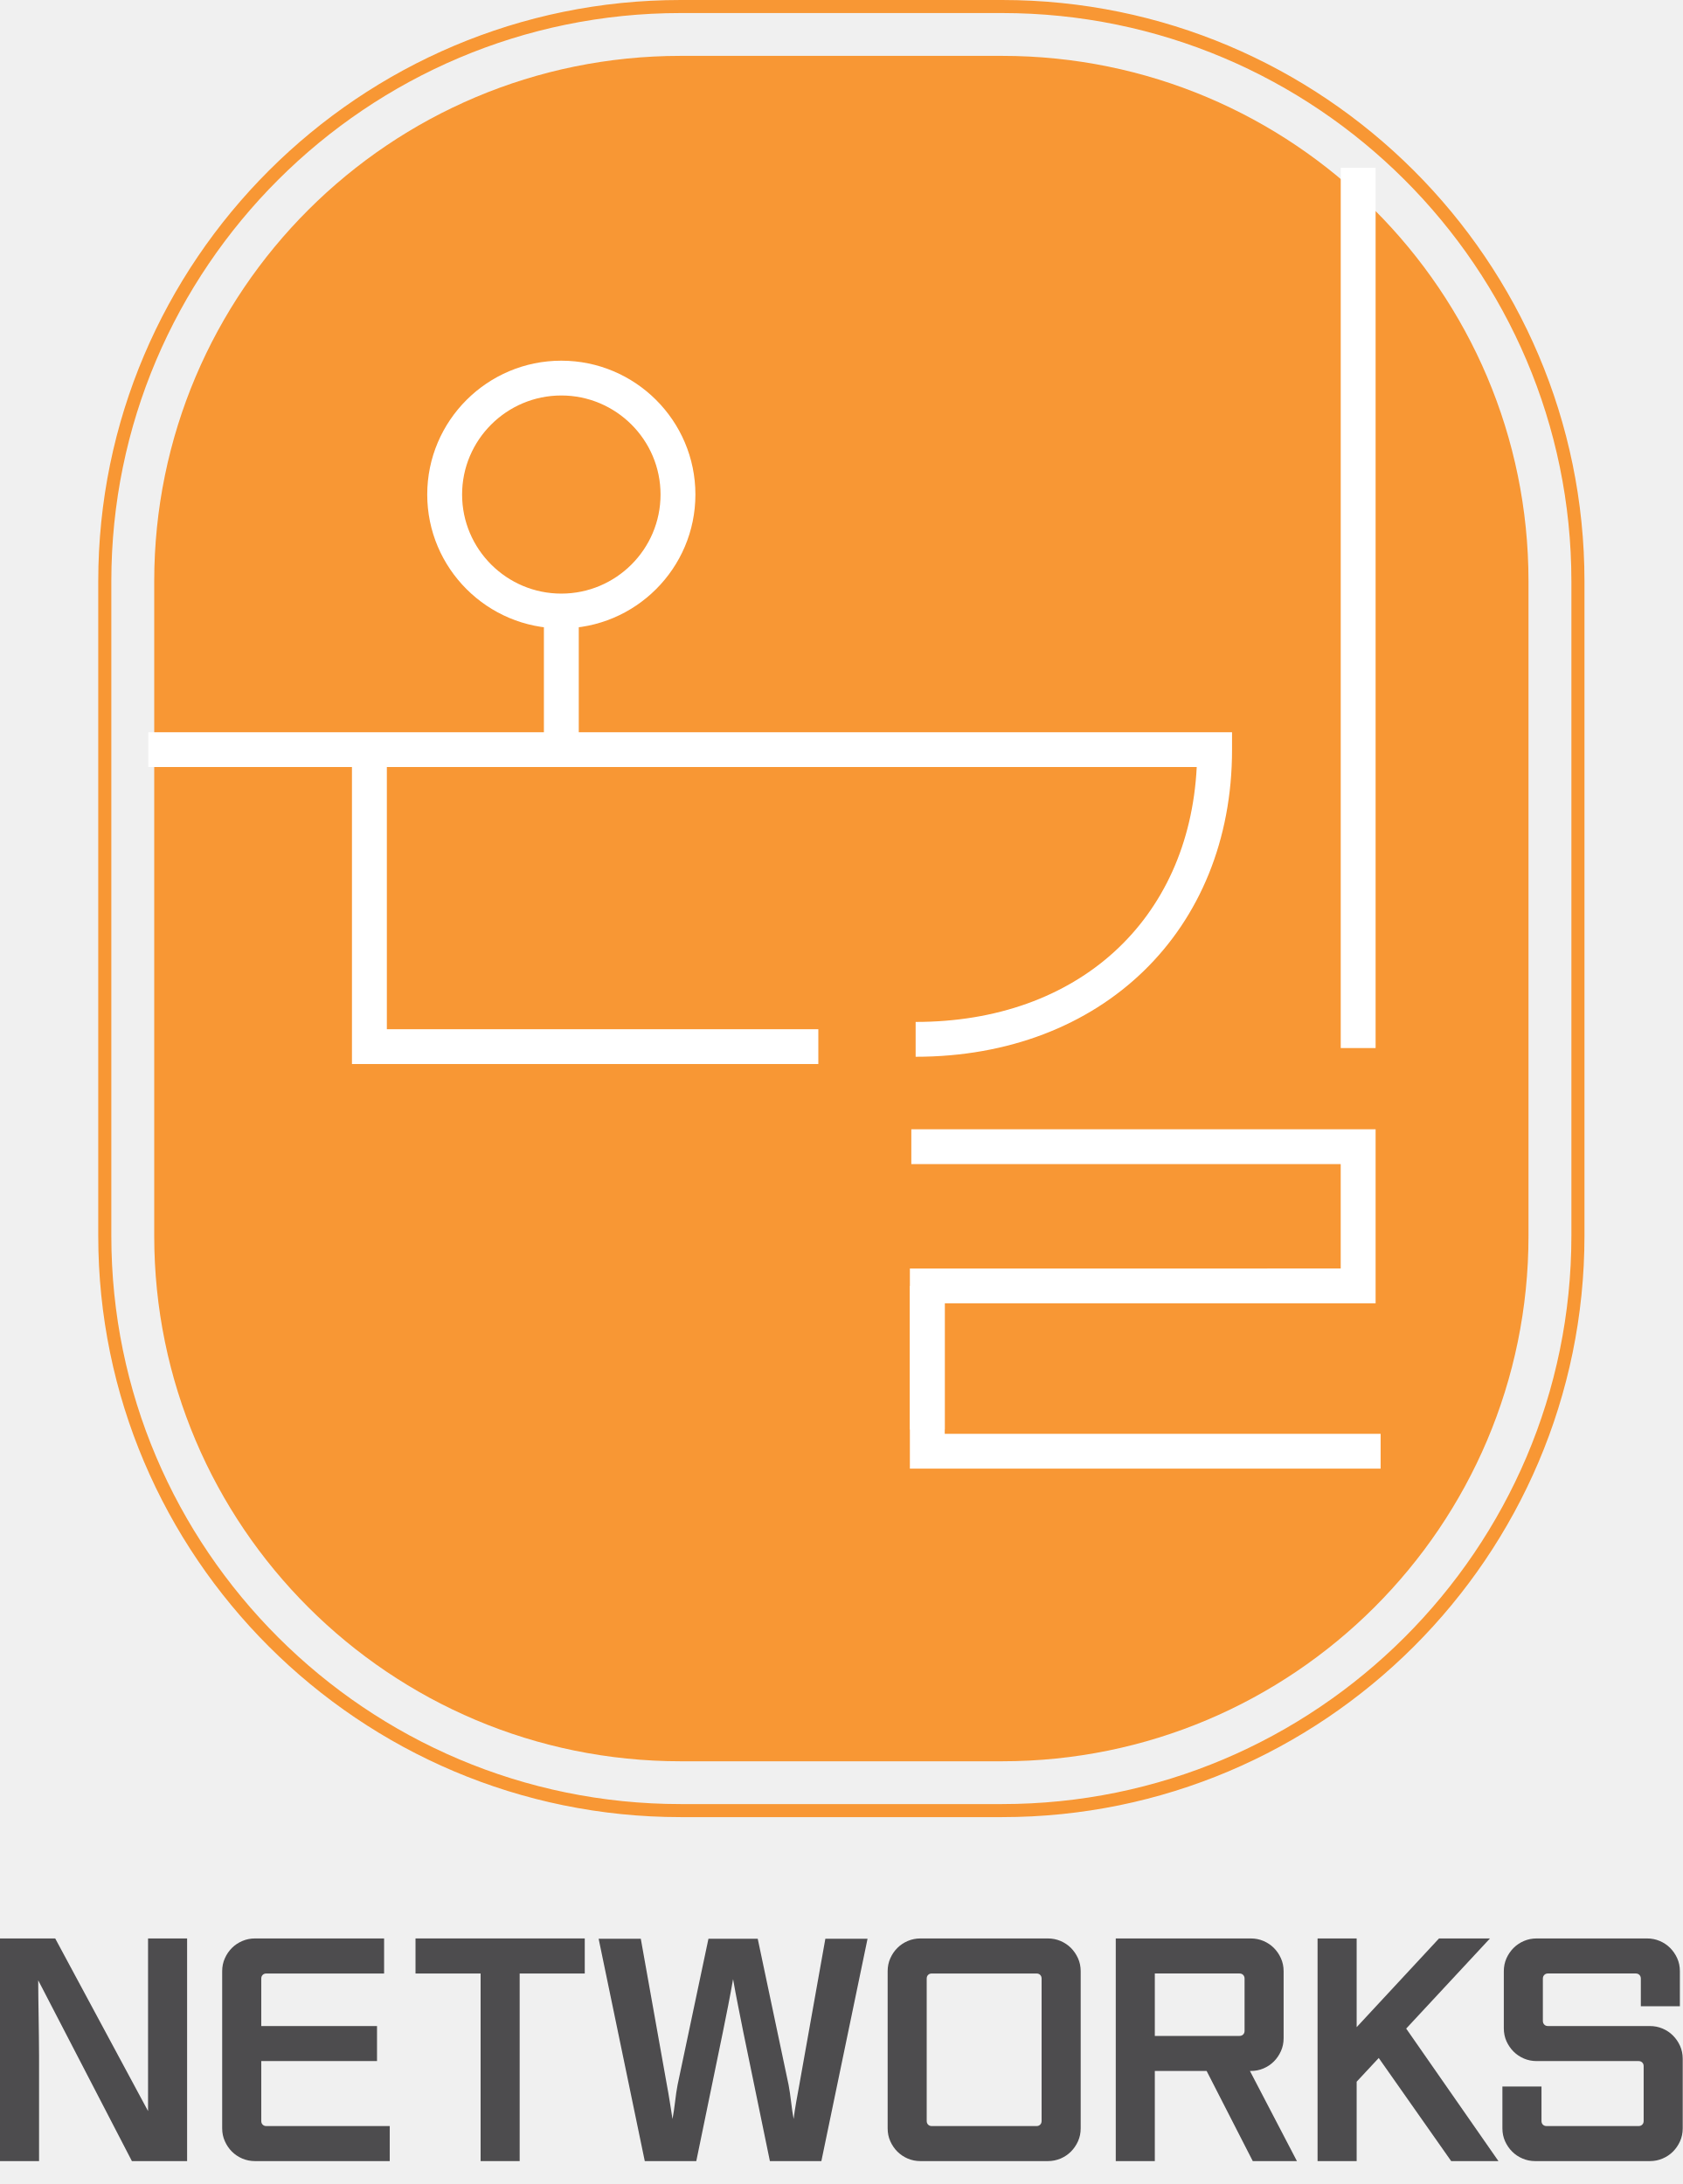
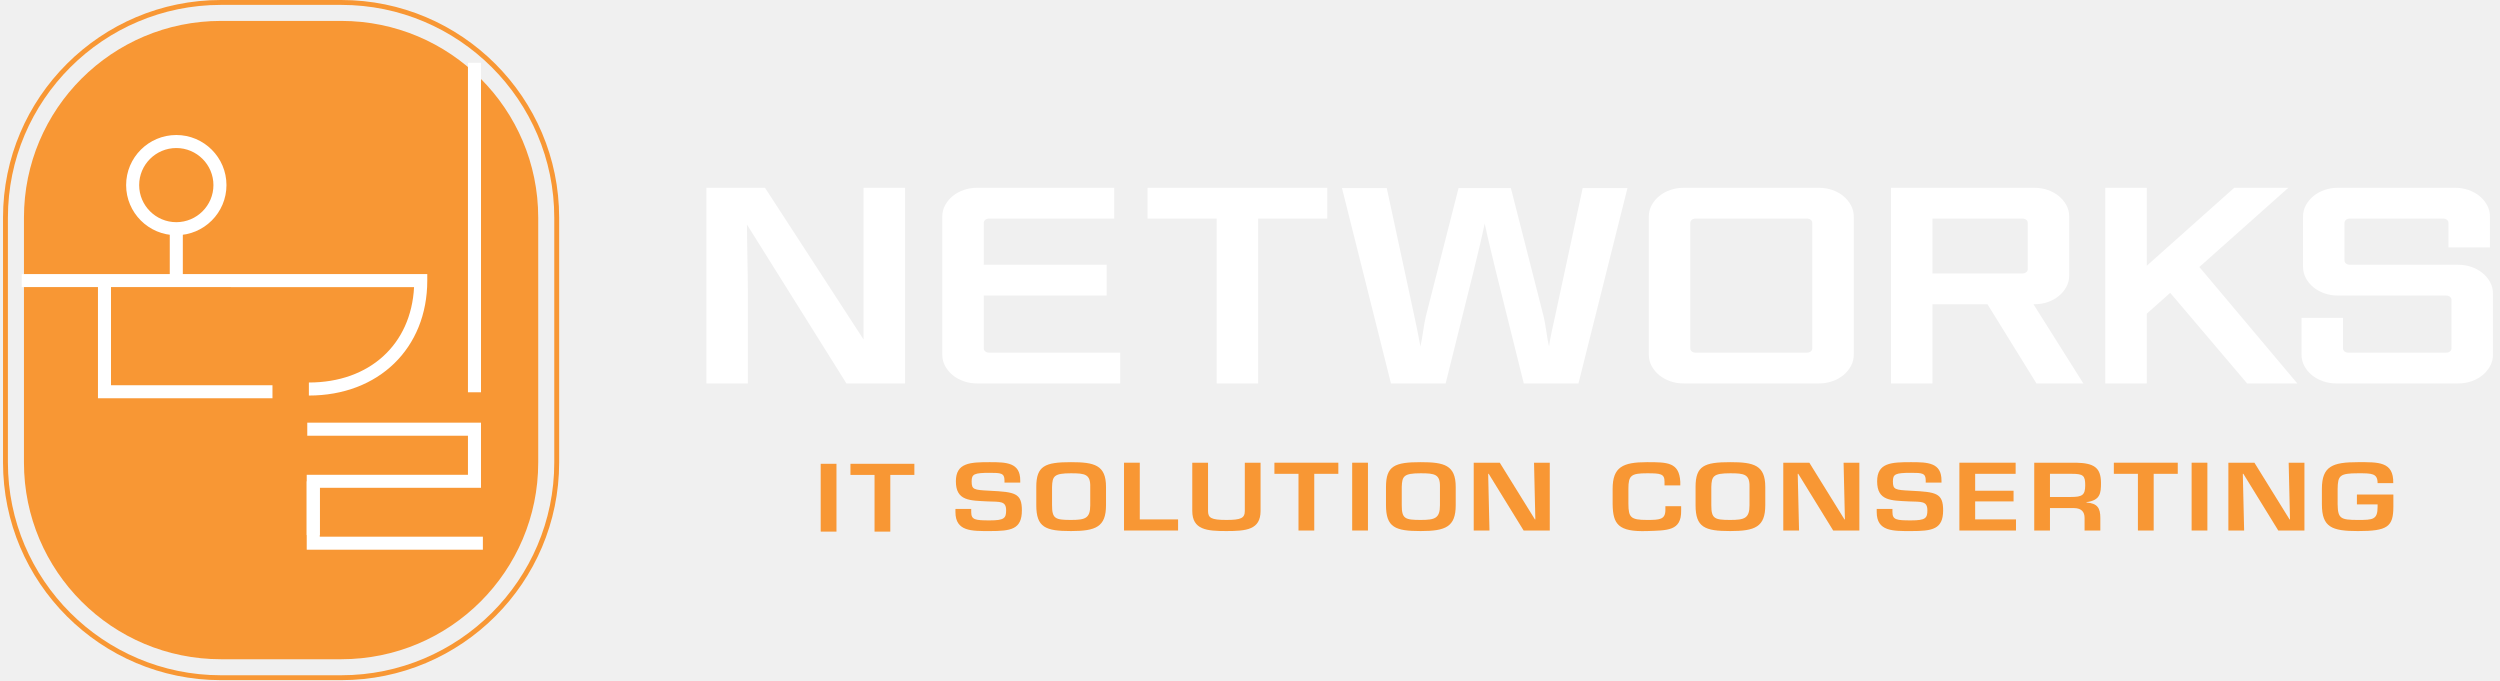
- <svg xmlns="http://www.w3.org/2000/svg" width="57" height="74" viewBox="0 0 57 74" fill="none">
-   <path d="M6.338 73.224H4.468L1.294 67.097C1.294 67.276 1.296 67.475 1.299 67.695C1.302 67.915 1.305 68.139 1.309 68.366C1.312 68.592 1.315 68.815 1.318 69.036C1.321 69.256 1.323 69.455 1.323 69.634V73.224H0V65.68H1.87L5.015 71.529V65.68H6.338V73.224Z" fill="#4D4C4E" />
-   <path d="M13.202 73.224H8.639C8.485 73.224 8.342 73.195 8.207 73.138C8.073 73.08 7.956 73.002 7.857 72.903C7.758 72.804 7.678 72.687 7.618 72.553C7.557 72.419 7.526 72.273 7.526 72.113V66.791C7.526 66.631 7.557 66.484 7.618 66.35C7.678 66.216 7.758 66.1 7.857 66.001C7.956 65.902 8.073 65.824 8.207 65.767C8.342 65.709 8.485 65.68 8.639 65.68H13.011V66.868H9.022C8.971 66.868 8.929 66.883 8.898 66.915C8.865 66.947 8.85 66.989 8.85 67.04V68.648H12.771V69.835H8.85V71.864C8.85 71.915 8.865 71.957 8.898 71.989C8.929 72.021 8.971 72.037 9.022 72.037H13.202V73.224Z" fill="#4D4C4E" />
-   <path d="M17.603 73.224H16.28V66.868H14.075V65.68H19.808V66.868H17.603V73.224Z" fill="#4D4C4E" />
-   <path d="M27.823 73.224H26.079L25.178 68.849C25.12 68.555 25.061 68.257 25 67.954C24.939 67.651 24.884 67.352 24.832 67.059C24.781 67.352 24.725 67.652 24.665 67.959C24.604 68.265 24.545 68.562 24.487 68.849L23.586 73.224H21.841L20.278 65.69H21.706L22.589 70.639C22.621 70.805 22.654 70.998 22.689 71.218C22.724 71.438 22.755 71.631 22.78 71.797C22.812 71.631 22.841 71.438 22.867 71.218C22.892 70.998 22.921 70.805 22.953 70.639L23.998 65.69H25.667L26.712 70.639C26.743 70.805 26.772 70.998 26.798 71.218C26.823 71.438 26.852 71.631 26.884 71.797C26.903 71.631 26.932 71.438 26.971 71.218C27.009 70.998 27.044 70.805 27.076 70.639L27.958 65.69H29.387L27.823 73.224Z" fill="#4D4C4E" />
-   <path d="M35.111 72.037C35.162 72.037 35.203 72.021 35.235 71.989C35.267 71.957 35.283 71.915 35.283 71.865V67.04C35.283 66.989 35.267 66.947 35.235 66.915C35.203 66.883 35.162 66.868 35.111 66.868H31.563C31.512 66.868 31.47 66.883 31.439 66.915C31.406 66.947 31.391 66.989 31.391 67.04V71.865C31.391 71.915 31.406 71.957 31.439 71.989C31.47 72.021 31.512 72.037 31.563 72.037H35.111ZM36.607 72.113C36.607 72.273 36.576 72.42 36.516 72.553C36.454 72.688 36.375 72.804 36.276 72.903C36.177 73.002 36.06 73.08 35.926 73.138C35.791 73.195 35.647 73.224 35.494 73.224H31.18C31.026 73.224 30.883 73.195 30.748 73.138C30.614 73.08 30.497 73.002 30.398 72.903C30.299 72.804 30.219 72.688 30.159 72.553C30.098 72.42 30.068 72.273 30.068 72.113V66.791C30.068 66.631 30.098 66.485 30.159 66.351C30.219 66.216 30.299 66.1 30.398 66.001C30.497 65.902 30.614 65.824 30.748 65.766C30.883 65.709 31.026 65.68 31.18 65.68H35.494C35.647 65.68 35.791 65.709 35.926 65.766C36.06 65.824 36.177 65.902 36.276 66.001C36.375 66.1 36.454 66.216 36.516 66.351C36.576 66.485 36.607 66.631 36.607 66.791V72.113Z" fill="#4D4C4E" />
-   <path d="M41.985 68.983C42.036 68.983 42.078 68.967 42.11 68.935C42.142 68.903 42.158 68.862 42.158 68.811V67.04C42.158 66.989 42.142 66.947 42.11 66.915C42.078 66.883 42.036 66.867 41.985 66.867H39.118V68.983H41.985ZM43.932 73.224H42.436L40.873 70.17H39.118V73.224H37.795V65.68H42.369C42.522 65.68 42.666 65.709 42.8 65.766C42.935 65.824 43.051 65.902 43.15 66.001C43.249 66.1 43.329 66.216 43.389 66.35C43.45 66.484 43.481 66.631 43.481 66.791V69.06C43.481 69.219 43.45 69.366 43.389 69.5C43.329 69.634 43.249 69.75 43.15 69.849C43.051 69.948 42.935 70.026 42.8 70.084C42.666 70.141 42.522 70.17 42.369 70.17H42.34L43.932 73.224Z" fill="#4D4C4E" />
-   <path d="M50.758 73.224H49.157L46.703 69.73L45.955 70.534V73.224H44.631V65.68H45.955V68.686L48.745 65.68H50.471L47.633 68.734L50.758 73.224Z" fill="#4D4C4E" />
-   <path d="M57 72.113C57 72.273 56.969 72.419 56.909 72.553C56.848 72.688 56.768 72.804 56.669 72.903C56.57 73.002 56.453 73.08 56.319 73.137C56.185 73.195 56.041 73.224 55.888 73.224H52.005C51.851 73.224 51.707 73.195 51.573 73.137C51.439 73.08 51.322 73.002 51.224 72.903C51.124 72.804 51.044 72.688 50.983 72.553C50.923 72.419 50.892 72.273 50.892 72.113V70.696H52.216V71.864C52.216 71.915 52.232 71.957 52.263 71.989C52.296 72.021 52.337 72.037 52.389 72.037H55.505C55.555 72.037 55.597 72.021 55.629 71.989C55.661 71.957 55.677 71.915 55.677 71.864V70.007C55.677 69.956 55.661 69.915 55.629 69.883C55.597 69.851 55.555 69.835 55.505 69.835H52.053C51.9 69.835 51.755 69.806 51.621 69.749C51.487 69.691 51.37 69.613 51.271 69.514C51.172 69.415 51.092 69.299 51.031 69.165C50.971 69.031 50.94 68.884 50.94 68.725V66.791C50.94 66.632 50.971 66.484 51.031 66.35C51.092 66.216 51.172 66.1 51.271 66.001C51.37 65.902 51.487 65.824 51.621 65.766C51.755 65.709 51.9 65.68 52.053 65.68H55.792C55.945 65.68 56.089 65.709 56.223 65.766C56.358 65.824 56.474 65.902 56.573 66.001C56.672 66.1 56.752 66.216 56.813 66.35C56.874 66.484 56.904 66.632 56.904 66.791V67.978H55.581V67.04C55.581 66.989 55.565 66.947 55.533 66.915C55.501 66.883 55.46 66.867 55.408 66.867H52.437C52.385 66.867 52.343 66.883 52.312 66.915C52.28 66.947 52.263 66.989 52.263 67.04V68.475C52.263 68.527 52.28 68.568 52.312 68.6C52.343 68.632 52.385 68.648 52.437 68.648H55.888C56.041 68.648 56.185 68.677 56.319 68.734C56.453 68.791 56.57 68.87 56.669 68.969C56.768 69.068 56.848 69.184 56.909 69.318C56.969 69.452 57 69.599 57 69.758V72.113Z" fill="#4D4C4E" />
-   <path d="M23.056 0.442C12.422 0.442 3.771 9.08 3.771 19.697V41.873C3.771 52.489 12.422 61.127 23.056 61.127H33.944C44.578 61.127 53.229 52.489 53.229 41.873V19.697C53.229 9.08 44.578 0.442 33.944 0.442H23.056ZM33.944 61.569H23.056C12.178 61.569 3.328 52.733 3.328 41.873V19.697C3.328 8.836 12.178 6.37406e-06 23.056 6.37406e-06H33.944C44.822 6.37406e-06 53.672 8.836 53.672 19.697V41.873C53.672 52.733 44.822 61.569 33.944 61.569Z" fill="#F89734" />
-   <path d="M51.776 41.873C51.776 51.706 43.792 59.677 33.944 59.677H23.056C13.208 59.677 5.224 51.706 5.224 41.873V19.697C5.224 9.864 13.208 1.893 23.056 1.893H33.944C43.792 1.893 51.776 9.864 51.776 19.697V41.873Z" fill="#F89734" />
-   <path d="M19.014 13.4C17.161 13.4 15.653 14.906 15.653 16.756C15.653 18.607 17.161 20.113 19.014 20.113C20.867 20.113 22.375 18.607 22.375 16.756C22.375 14.906 20.867 13.4 19.014 13.4ZM19.014 21.292C16.509 21.292 14.472 19.257 14.472 16.756C14.472 14.256 16.509 12.221 19.014 12.221C21.519 12.221 23.556 14.256 23.556 16.756C23.556 19.257 21.519 21.292 19.014 21.292Z" fill="white" />
-   <path d="M19.605 25.559H18.424V20.908H19.605V25.559Z" fill="white" />
-   <path d="M31.016 35.806V34.626C36.514 34.626 40.274 31.181 40.538 25.989L5.025 25.989V24.81H41.734V25.4C41.734 31.527 37.326 35.806 31.016 35.806Z" fill="white" />
-   <path d="M46.597 35.511H45.416V5.686H46.597V35.511Z" fill="white" />
-   <path d="M32.002 48.435H30.821V42.981L45.415 42.98V39.443H30.87V38.263H46.597V44.16L32.002 44.16V48.435Z" fill="white" />
-   <path d="M46.767 49.761H30.821V43.571H32.002V48.582H46.767V49.761Z" fill="white" />
-   <path d="M27.72 36.052H11.922V25.734H13.104V34.873H27.72V36.052Z" fill="white" />
+ <svg xmlns="http://www.w3.org/2000/svg" width="272" height="74" viewBox="0 0 272 74" fill="none">
+   <path d="M105.668 55.369V55.714C105.668 56.56 106.108 56.619 107.692 56.619C109.252 56.619 109.467 56.382 109.467 55.526C109.467 54.474 108.788 54.611 107.454 54.553C105.524 54.454 104 54.514 104 52.369C104 50.342 105.549 50.283 107.692 50.283C109.513 50.283 111.002 50.332 111.002 52.27V52.506H109.288V52.27C109.288 51.473 108.895 51.444 107.692 51.444C105.989 51.444 105.715 51.582 105.715 52.369C105.715 53.273 105.942 53.303 107.68 53.392C110.431 53.529 111.181 53.647 111.181 55.526C111.181 57.602 109.99 57.78 107.692 57.78C105.715 57.78 103.952 57.829 103.952 55.714V55.369H105.668Z" fill="#F89734" />
+   <path d="M96.865 57.84H95.15V51.671H92.53V50.461H99.484V51.671H96.865V57.84Z" fill="#F89734" />
+   <path d="M114.463 52.979V54.966C114.463 56.431 114.808 56.569 116.523 56.569C118.083 56.569 118.618 56.392 118.618 54.966V52.979C118.654 51.592 118.047 51.493 116.523 51.493C114.677 51.493 114.499 51.808 114.463 52.979ZM120.334 52.979V54.966C120.334 57.327 119.226 57.779 116.523 57.779C113.76 57.779 112.748 57.386 112.748 54.966V52.979C112.748 50.687 113.689 50.283 116.523 50.283C119.095 50.283 120.334 50.608 120.334 52.979Z" fill="#F89734" />
+   <path d="M124.008 56.511H128.175V57.72H122.293V50.342H124.008V56.511Z" fill="#F89734" />
+   <path d="M137.15 50.342V55.586C137.15 57.642 135.59 57.779 133.422 57.779C131.327 57.779 129.719 57.651 129.719 55.586V50.342H131.434V55.586C131.434 56.343 131.767 56.569 133.422 56.569C135.006 56.569 135.435 56.382 135.435 55.586V50.342H137.15Z" fill="#F89734" />
+   <path d="M142.991 57.721H141.276V51.552H138.656V50.342H145.611V51.552H142.991V57.721Z" fill="#F89734" />
+   <path d="M148.833 57.72H147.118V50.342H148.833V57.72Z" fill="#F89734" />
+   <path d="M152.511 52.979V54.966C152.511 56.431 152.856 56.569 154.57 56.569C156.131 56.569 156.666 56.392 156.666 54.966V52.979C156.702 51.592 156.095 51.493 154.57 51.493C152.724 51.493 152.547 51.808 152.511 52.979ZM158.382 52.979V54.966C158.382 57.327 157.274 57.779 154.57 57.779C151.808 57.779 150.796 57.386 150.796 54.966V52.979C150.796 50.687 151.737 50.283 154.57 50.283C157.143 50.283 158.382 50.608 158.382 52.979Z" fill="#F89734" />
+   <path d="M166.902 50.342H168.616V57.721H165.771L161.972 51.552H161.913L162.055 57.721H160.341V50.342H163.175L166.998 56.511H167.045L166.902 50.342Z" fill="#F89734" />
+   <path d="M181.1 52.811V52.408C181.1 51.552 180.694 51.493 179.193 51.493C177.467 51.493 177.17 51.729 177.17 53.175V54.808C177.182 56.284 177.397 56.569 179.193 56.569C180.577 56.569 181.194 56.531 181.194 55.478V55.074H182.909V55.556C182.945 57.78 181.408 57.701 179.193 57.78C176.051 57.879 175.49 57.022 175.455 54.868V53.175C175.455 50.814 176.563 50.283 179.193 50.283C181.42 50.283 182.695 50.293 182.815 52.408V52.811H181.1Z" fill="#F89734" />
+   <path d="M186.191 52.979V54.966C186.191 56.431 186.536 56.569 188.251 56.569C189.81 56.569 190.347 56.392 190.347 54.966V52.979C190.383 51.592 189.775 51.493 188.251 51.493C186.406 51.493 186.227 51.808 186.191 52.979ZM192.062 52.979V54.966C192.062 57.327 190.955 57.779 188.251 57.779C185.489 57.779 184.477 57.386 184.477 54.966V52.979C184.477 50.687 185.417 50.283 188.251 50.283C190.823 50.283 192.062 50.608 192.062 52.979Z" fill="#F89734" />
+   <path d="M200.582 50.342H202.298V57.721H199.451L195.652 51.552H195.593L195.737 57.721H194.021V50.342H196.856L200.676 56.511H200.726L200.582 50.342Z" fill="#F89734" />
+   <path d="M205.898 55.369V55.714C205.898 56.56 206.339 56.619 207.924 56.619C209.484 56.619 209.699 56.382 209.699 55.526C209.699 54.474 209.019 54.611 207.686 54.553C205.757 54.454 204.232 54.514 204.232 52.369C204.232 50.342 205.78 50.283 207.924 50.283C209.745 50.283 211.234 50.332 211.234 52.27V52.506H209.519V52.27C209.519 51.473 209.126 51.444 207.924 51.444C206.221 51.444 205.948 51.582 205.948 52.369C205.948 53.273 206.174 53.303 207.912 53.392C210.662 53.529 211.413 53.647 211.413 55.526C211.413 57.602 210.222 57.78 207.924 57.78C205.948 57.78 204.186 57.829 204.186 55.714V55.369H205.898Z" fill="#F89734" />
+   <path d="M214.897 53.392H219.076V54.553H214.897V56.51H219.339V57.721H213.181V50.342H219.302V51.552H214.897V53.392Z" fill="#F89734" />
+   <path d="M225.3 54.071C226.563 54.071 226.872 53.864 226.872 52.781C226.872 51.739 226.646 51.552 225.419 51.552H223.037V54.071H225.3ZM223.037 55.281V57.721H221.324V50.342H225.885C227.836 50.381 228.587 50.883 228.587 52.556C228.587 53.648 228.516 54.444 227.004 54.631V54.671C228.217 54.759 228.516 55.3 228.516 56.343V57.721H226.801V56.343C226.801 55.723 226.49 55.291 225.67 55.281H223.037Z" fill="#F89734" />
+   <path d="M234.32 57.721H232.605V51.552H229.986V50.342H236.94V51.552H234.32V57.721Z" fill="#F89734" />
+   <path d="M240.163 57.72H238.448V50.342H240.163V57.72Z" fill="#F89734" />
+   <path d="M249.008 50.342H250.723V57.721H247.877L244.077 51.552H244.018L244.162 57.721H242.446V50.342H245.281L249.102 56.511H249.151L249.008 50.342Z" fill="#F89734" />
+   <path d="M260.398 53.805V55.143C260.398 57.327 259.731 57.78 256.552 57.78C253.695 57.78 252.623 57.366 252.623 54.868V53.176C252.623 50.716 253.789 50.283 256.552 50.283C258.731 50.283 260.446 50.195 260.385 52.565H258.682C258.682 51.483 258.039 51.493 256.552 51.493C254.55 51.493 254.361 51.749 254.335 53.176V54.868C254.361 56.412 254.647 56.57 256.552 56.57C258.183 56.57 258.682 56.54 258.682 55.143V54.877H256.432V53.805H260.398Z" fill="#F89734" />
+   <path d="M98.468 41.718H92.092L81.269 24.431C81.269 24.934 81.274 25.497 81.286 26.119C81.296 26.739 81.307 27.37 81.318 28.01C81.329 28.649 81.34 29.279 81.351 29.9C81.361 30.521 81.367 31.085 81.367 31.589V41.718H76.855V20.432H83.231L93.956 36.937V20.432H98.468V41.718Z" fill="white" />
+   <path d="M121.877 41.718H106.314C105.791 41.718 105.301 41.637 104.843 41.475C104.385 41.313 103.987 41.092 103.649 40.813C103.312 40.534 103.039 40.205 102.832 39.827C102.624 39.449 102.521 39.035 102.521 38.585V23.566C102.521 23.116 102.624 22.701 102.832 22.323C103.039 21.945 103.312 21.616 103.649 21.337C103.987 21.058 104.385 20.837 104.843 20.675C105.301 20.513 105.791 20.432 106.314 20.432H121.224V23.782H107.622C107.447 23.782 107.306 23.827 107.197 23.917C107.087 24.007 107.034 24.124 107.034 24.268V28.806H120.406V32.156H107.034V37.883C107.034 38.027 107.087 38.144 107.197 38.234C107.306 38.324 107.447 38.369 107.622 38.369H121.877V41.718Z" fill="white" />
+   <path d="M136.885 41.718H132.373V23.782H124.853V20.432H144.405V23.782H136.885V41.718Z" fill="white" />
+   <path d="M171.737 41.718H165.788L162.715 29.373C162.518 28.545 162.317 27.703 162.109 26.848C161.901 25.993 161.712 25.15 161.538 24.322C161.363 25.15 161.171 25.997 160.965 26.861C160.758 27.726 160.556 28.563 160.36 29.373L157.286 41.718H151.336L146.006 20.459H150.878L153.886 34.425C153.995 34.893 154.109 35.438 154.229 36.059C154.349 36.68 154.452 37.225 154.54 37.693C154.649 37.225 154.748 36.68 154.834 36.059C154.922 35.438 155.02 34.893 155.129 34.425L158.692 20.459H164.382L167.945 34.425C168.054 34.893 168.152 35.438 168.241 36.059C168.328 36.68 168.426 37.225 168.534 37.693C168.599 37.225 168.697 36.68 168.829 36.059C168.959 35.438 169.079 34.893 169.189 34.425L172.196 20.459H177.068L171.737 41.718Z" fill="white" />
+   <path d="M196.588 38.369C196.763 38.369 196.905 38.324 197.013 38.233C197.123 38.144 197.176 38.027 197.176 37.883V24.268C197.176 24.124 197.123 24.007 197.013 23.917C196.905 23.827 196.763 23.782 196.588 23.782H184.491C184.315 23.782 184.173 23.827 184.066 23.917C183.956 24.007 183.903 24.124 183.903 24.268V37.883C183.903 38.027 183.956 38.144 184.066 38.233C184.173 38.324 184.315 38.369 184.491 38.369H196.588ZM201.69 38.585C201.69 39.035 201.586 39.449 201.379 39.827C201.17 40.205 200.899 40.534 200.561 40.814C200.223 41.092 199.825 41.313 199.367 41.475C198.909 41.638 198.418 41.718 197.896 41.718H183.183C182.659 41.718 182.17 41.638 181.712 41.475C181.253 41.313 180.856 41.092 180.518 40.814C180.179 40.534 179.908 40.205 179.701 39.827C179.493 39.449 179.391 39.035 179.391 38.585V23.566C179.391 23.116 179.493 22.702 179.701 22.323C179.908 21.945 180.179 21.616 180.518 21.337C180.856 21.058 181.253 20.837 181.712 20.675C182.17 20.513 182.659 20.433 183.183 20.433H197.896C198.418 20.433 198.909 20.513 199.367 20.675C199.825 20.837 200.223 21.058 200.561 21.337C200.899 21.616 201.17 21.945 201.379 22.323C201.586 22.702 201.69 23.116 201.69 23.566V38.585Z" fill="white" />
+   <path d="M220.032 29.752C220.205 29.752 220.346 29.707 220.457 29.617C220.565 29.527 220.62 29.41 220.62 29.266V24.268C220.62 24.124 220.565 24.007 220.457 23.917C220.346 23.827 220.205 23.782 220.032 23.782H210.255V29.752H220.032ZM226.669 41.718H221.567L216.238 33.101H210.255V41.718H205.743V20.432H221.339C221.862 20.432 222.353 20.513 222.811 20.675C223.269 20.837 223.667 21.058 224.005 21.337C224.341 21.616 224.614 21.945 224.82 22.323C225.027 22.701 225.132 23.116 225.132 23.566V29.968C225.132 30.418 225.027 30.832 224.82 31.211C224.614 31.589 224.341 31.917 224.005 32.196C223.667 32.475 223.269 32.696 222.811 32.858C222.353 33.02 221.862 33.101 221.339 33.101H221.241L226.669 41.718Z" fill="white" />
+   <path d="M249.948 41.718H244.488L236.118 31.859L233.569 34.127V41.718H229.055V20.432H233.569V28.914L243.082 20.432H248.969L239.29 29.049L249.948 41.718Z" fill="white" />
+   <path d="M271.234 38.585C271.234 39.035 271.13 39.449 270.924 39.827C270.717 40.205 270.444 40.534 270.105 40.813C269.767 41.092 269.369 41.313 268.913 41.475C268.455 41.637 267.964 41.718 267.44 41.718H254.2C253.676 41.718 253.186 41.637 252.727 41.475C252.271 41.313 251.871 41.092 251.535 40.813C251.197 40.534 250.923 40.205 250.717 39.827C250.511 39.449 250.406 39.035 250.406 38.585V34.587H254.918V37.883C254.918 38.026 254.973 38.144 255.081 38.233C255.192 38.324 255.333 38.369 255.508 38.369H266.134C266.307 38.369 266.449 38.324 266.559 38.233C266.667 38.144 266.722 38.026 266.722 37.883V32.642C266.722 32.498 266.667 32.381 266.559 32.291C266.449 32.201 266.307 32.156 266.134 32.156H254.363C253.84 32.156 253.349 32.075 252.892 31.913C252.434 31.751 252.035 31.53 251.698 31.251C251.36 30.972 251.087 30.643 250.88 30.265C250.674 29.887 250.57 29.473 250.57 29.022V23.566C250.57 23.116 250.674 22.701 250.88 22.323C251.087 21.945 251.36 21.616 251.698 21.337C252.035 21.058 252.434 20.837 252.892 20.675C253.349 20.513 253.84 20.432 254.363 20.432H267.114C267.637 20.432 268.128 20.513 268.585 20.675C269.043 20.837 269.441 21.058 269.779 21.337C270.117 21.616 270.388 21.945 270.597 22.323C270.803 22.701 270.908 23.116 270.908 23.566V26.915H266.394V24.268C266.394 24.124 266.341 24.007 266.231 23.917C266.123 23.827 265.981 23.782 265.806 23.782H255.672C255.496 23.782 255.354 23.827 255.246 23.917C255.137 24.007 255.081 24.124 255.081 24.268V28.32C255.081 28.465 255.137 28.581 255.246 28.671C255.354 28.761 255.496 28.806 255.672 28.806H267.44C267.964 28.806 268.455 28.887 268.913 29.049C269.369 29.211 269.767 29.432 270.105 29.711C270.444 29.991 270.717 30.319 270.924 30.697C271.13 31.075 271.234 31.49 271.234 31.94V38.585Z" fill="white" />
+   <path d="M91.008 57.839H89.293V50.461H91.008V57.839Z" fill="#F89734" />
+   <path d="M24.04 0.532C11.259 0.532 0.86 10.913 0.86 23.673V50.326C0.86 63.087 11.259 73.468 24.04 73.468H37.125C49.906 73.468 60.304 63.087 60.304 50.326V23.673C60.304 10.913 49.906 0.532 37.125 0.532H24.04ZM37.125 74H24.04C10.965 74 0.328 63.38 0.328 50.326V23.673C0.328 10.62 10.965 -6.58361e-07 24.04 -6.58361e-07H37.125C50.2 -6.58361e-07 60.836 10.62 60.836 23.673V50.326C60.836 63.38 50.2 74 37.125 74Z" fill="#F89734" />
+   <path d="M58.558 50.326C58.558 62.145 48.962 71.725 37.124 71.725H24.039C12.202 71.725 2.606 62.145 2.606 50.326V23.673C2.606 11.855 12.202 2.275 24.039 2.275H37.124C48.962 2.275 58.558 11.855 58.558 23.673V50.326Z" fill="#F89734" />
+   <path d="M19.181 16.106C16.953 16.106 15.141 17.916 15.141 20.14C15.141 22.364 16.953 24.173 19.181 24.173C21.409 24.173 23.221 22.364 23.221 20.14C23.221 17.916 21.409 16.106 19.181 16.106ZM19.181 25.591C16.171 25.591 13.722 23.145 13.722 20.14C13.722 17.134 16.171 14.689 19.181 14.689C22.191 14.689 24.64 17.134 24.64 20.14C24.64 23.145 22.191 25.591 19.181 25.591Z" fill="white" />
+   <path d="M19.891 30.72H18.471V25.129H19.891V30.72Z" fill="white" />
+   <path d="M33.606 43.035V41.617C40.214 41.617 44.733 37.476 45.05 31.237L2.367 31.236V29.819H46.487V30.528C46.487 37.892 41.19 43.035 33.606 43.035Z" fill="white" />
+   <path d="M52.332 42.68H50.913V6.835H52.332V42.68Z" fill="white" />
+   <path d="M34.792 58.213H33.372V51.658L50.913 51.658V47.406H33.431V45.989H52.332V53.075L34.792 53.076V58.213Z" fill="white" />
+   <path d="M52.537 59.808H33.372V52.367H34.792V58.391H52.537V59.808Z" fill="white" />
+   <path d="M29.645 43.331H10.658V30.929H12.077V41.914H29.645V43.331Z" fill="white" />
</svg>
